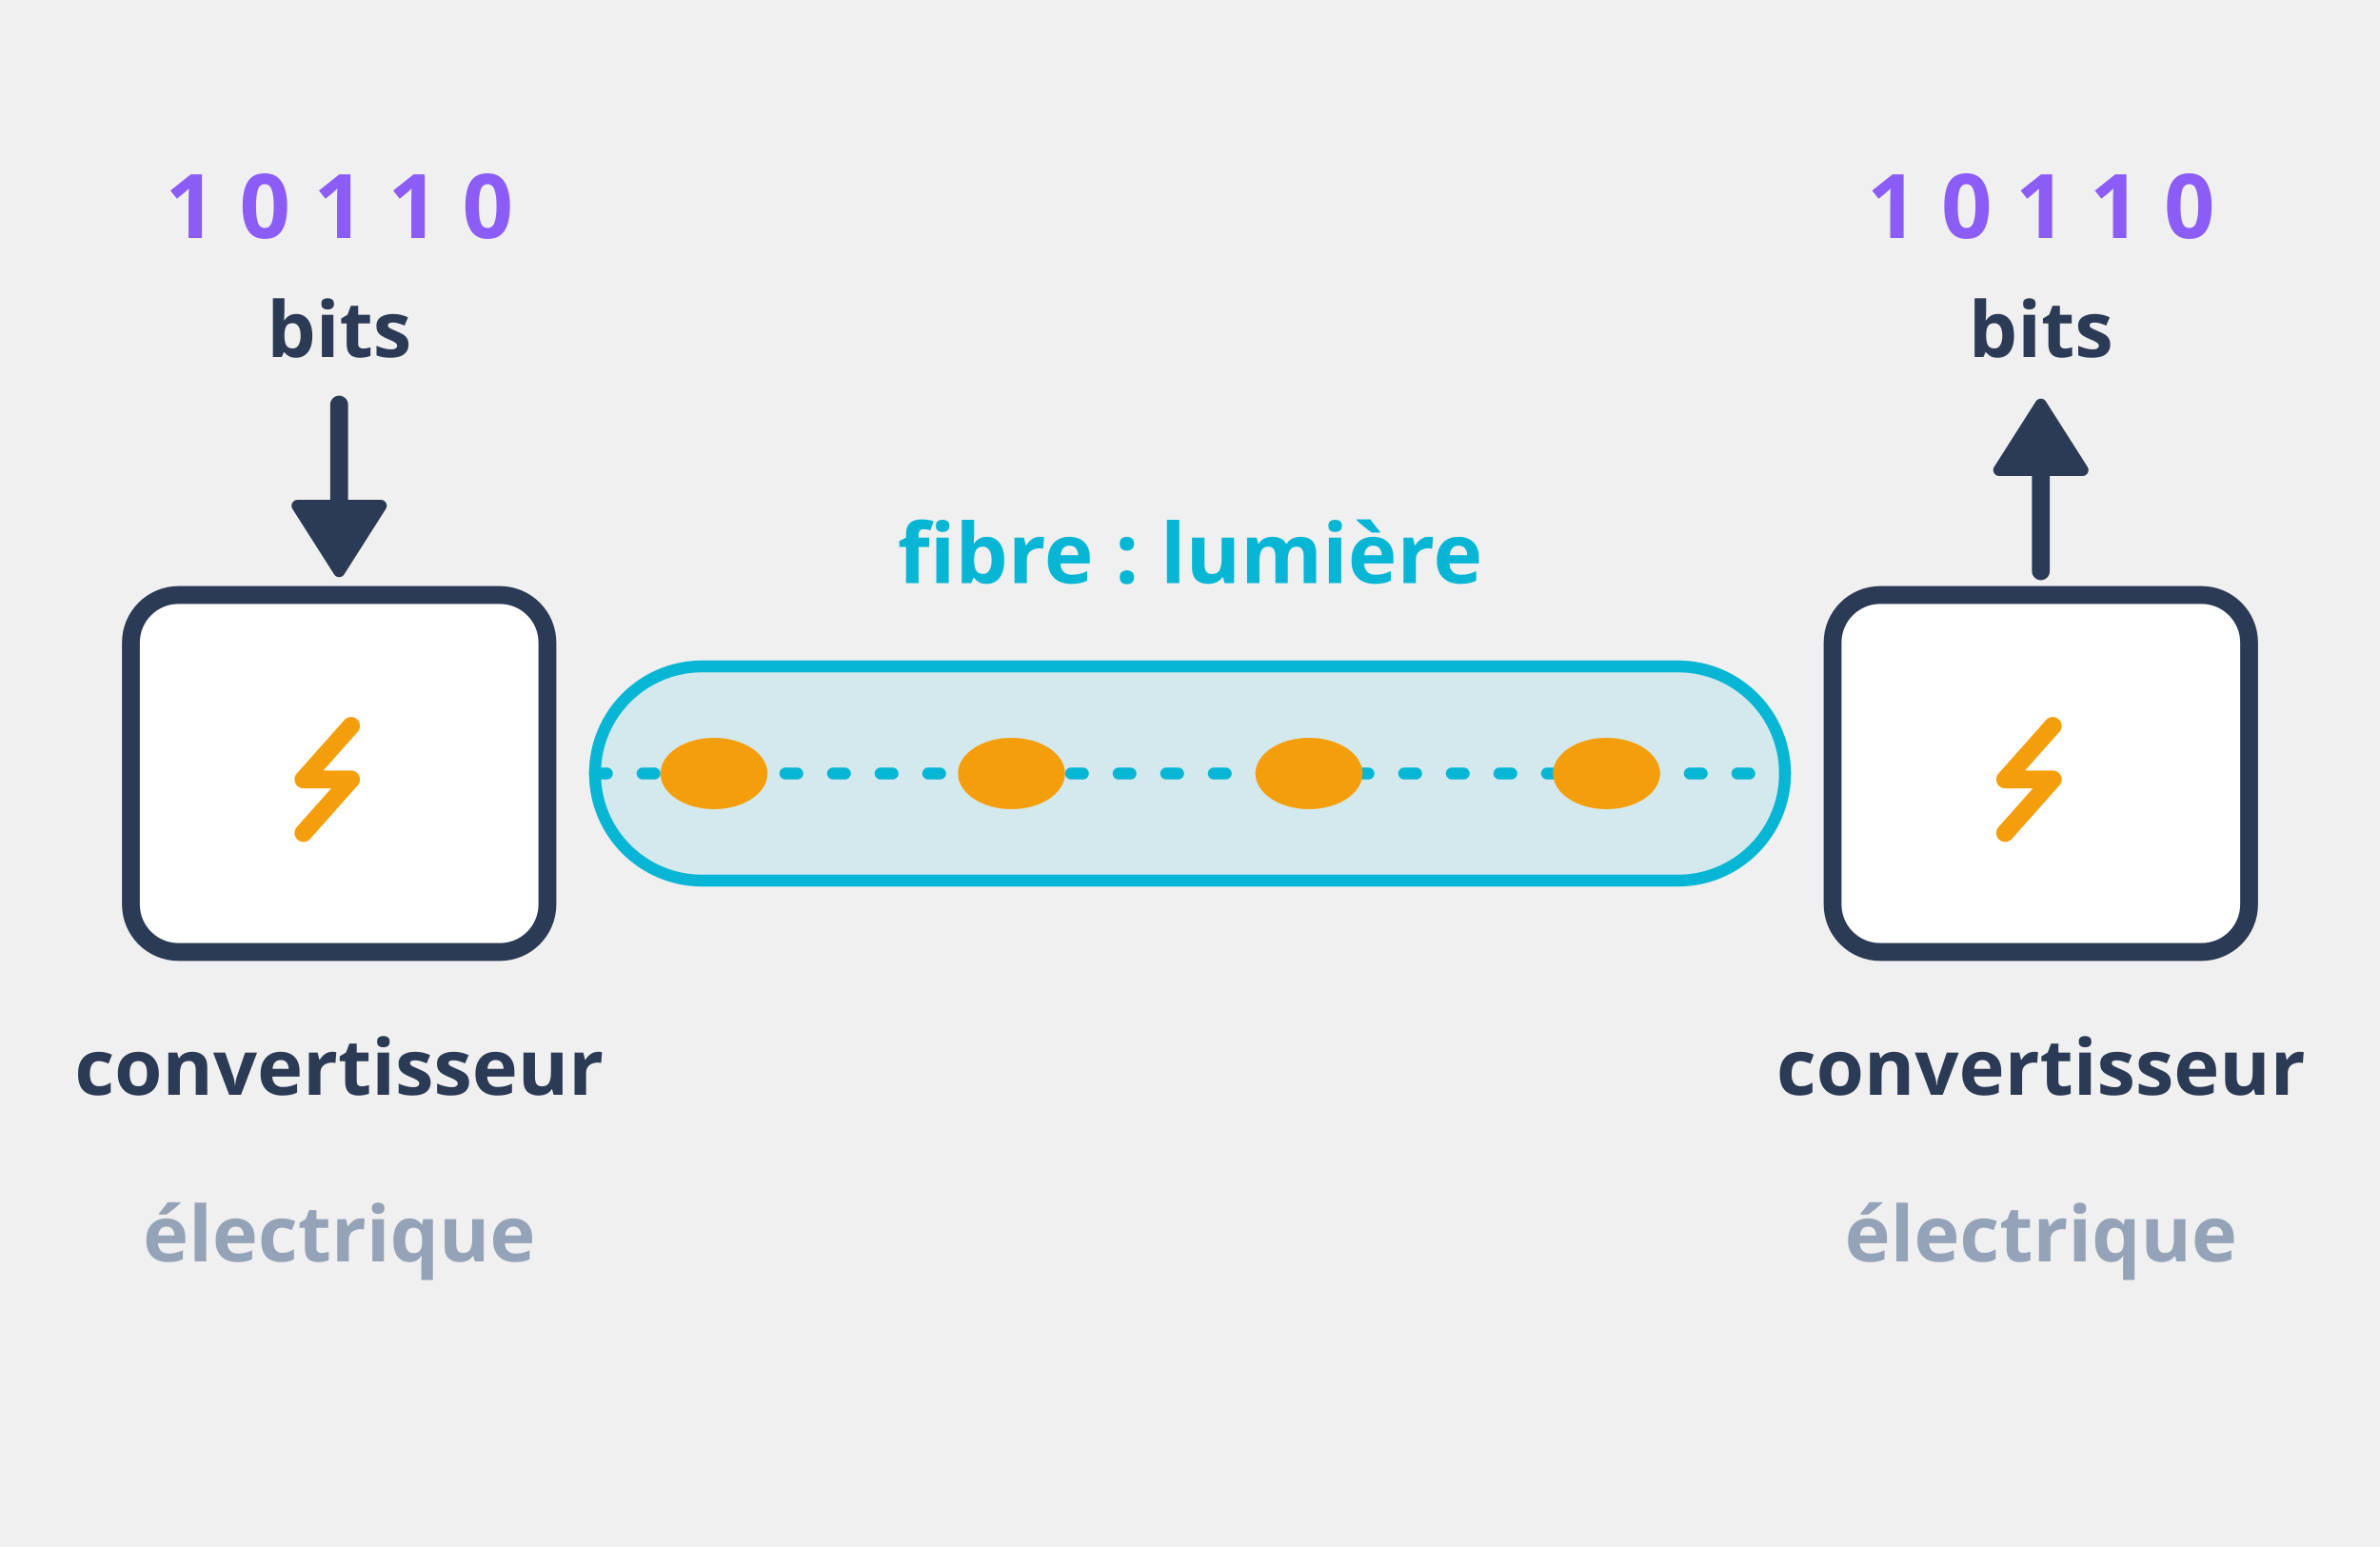
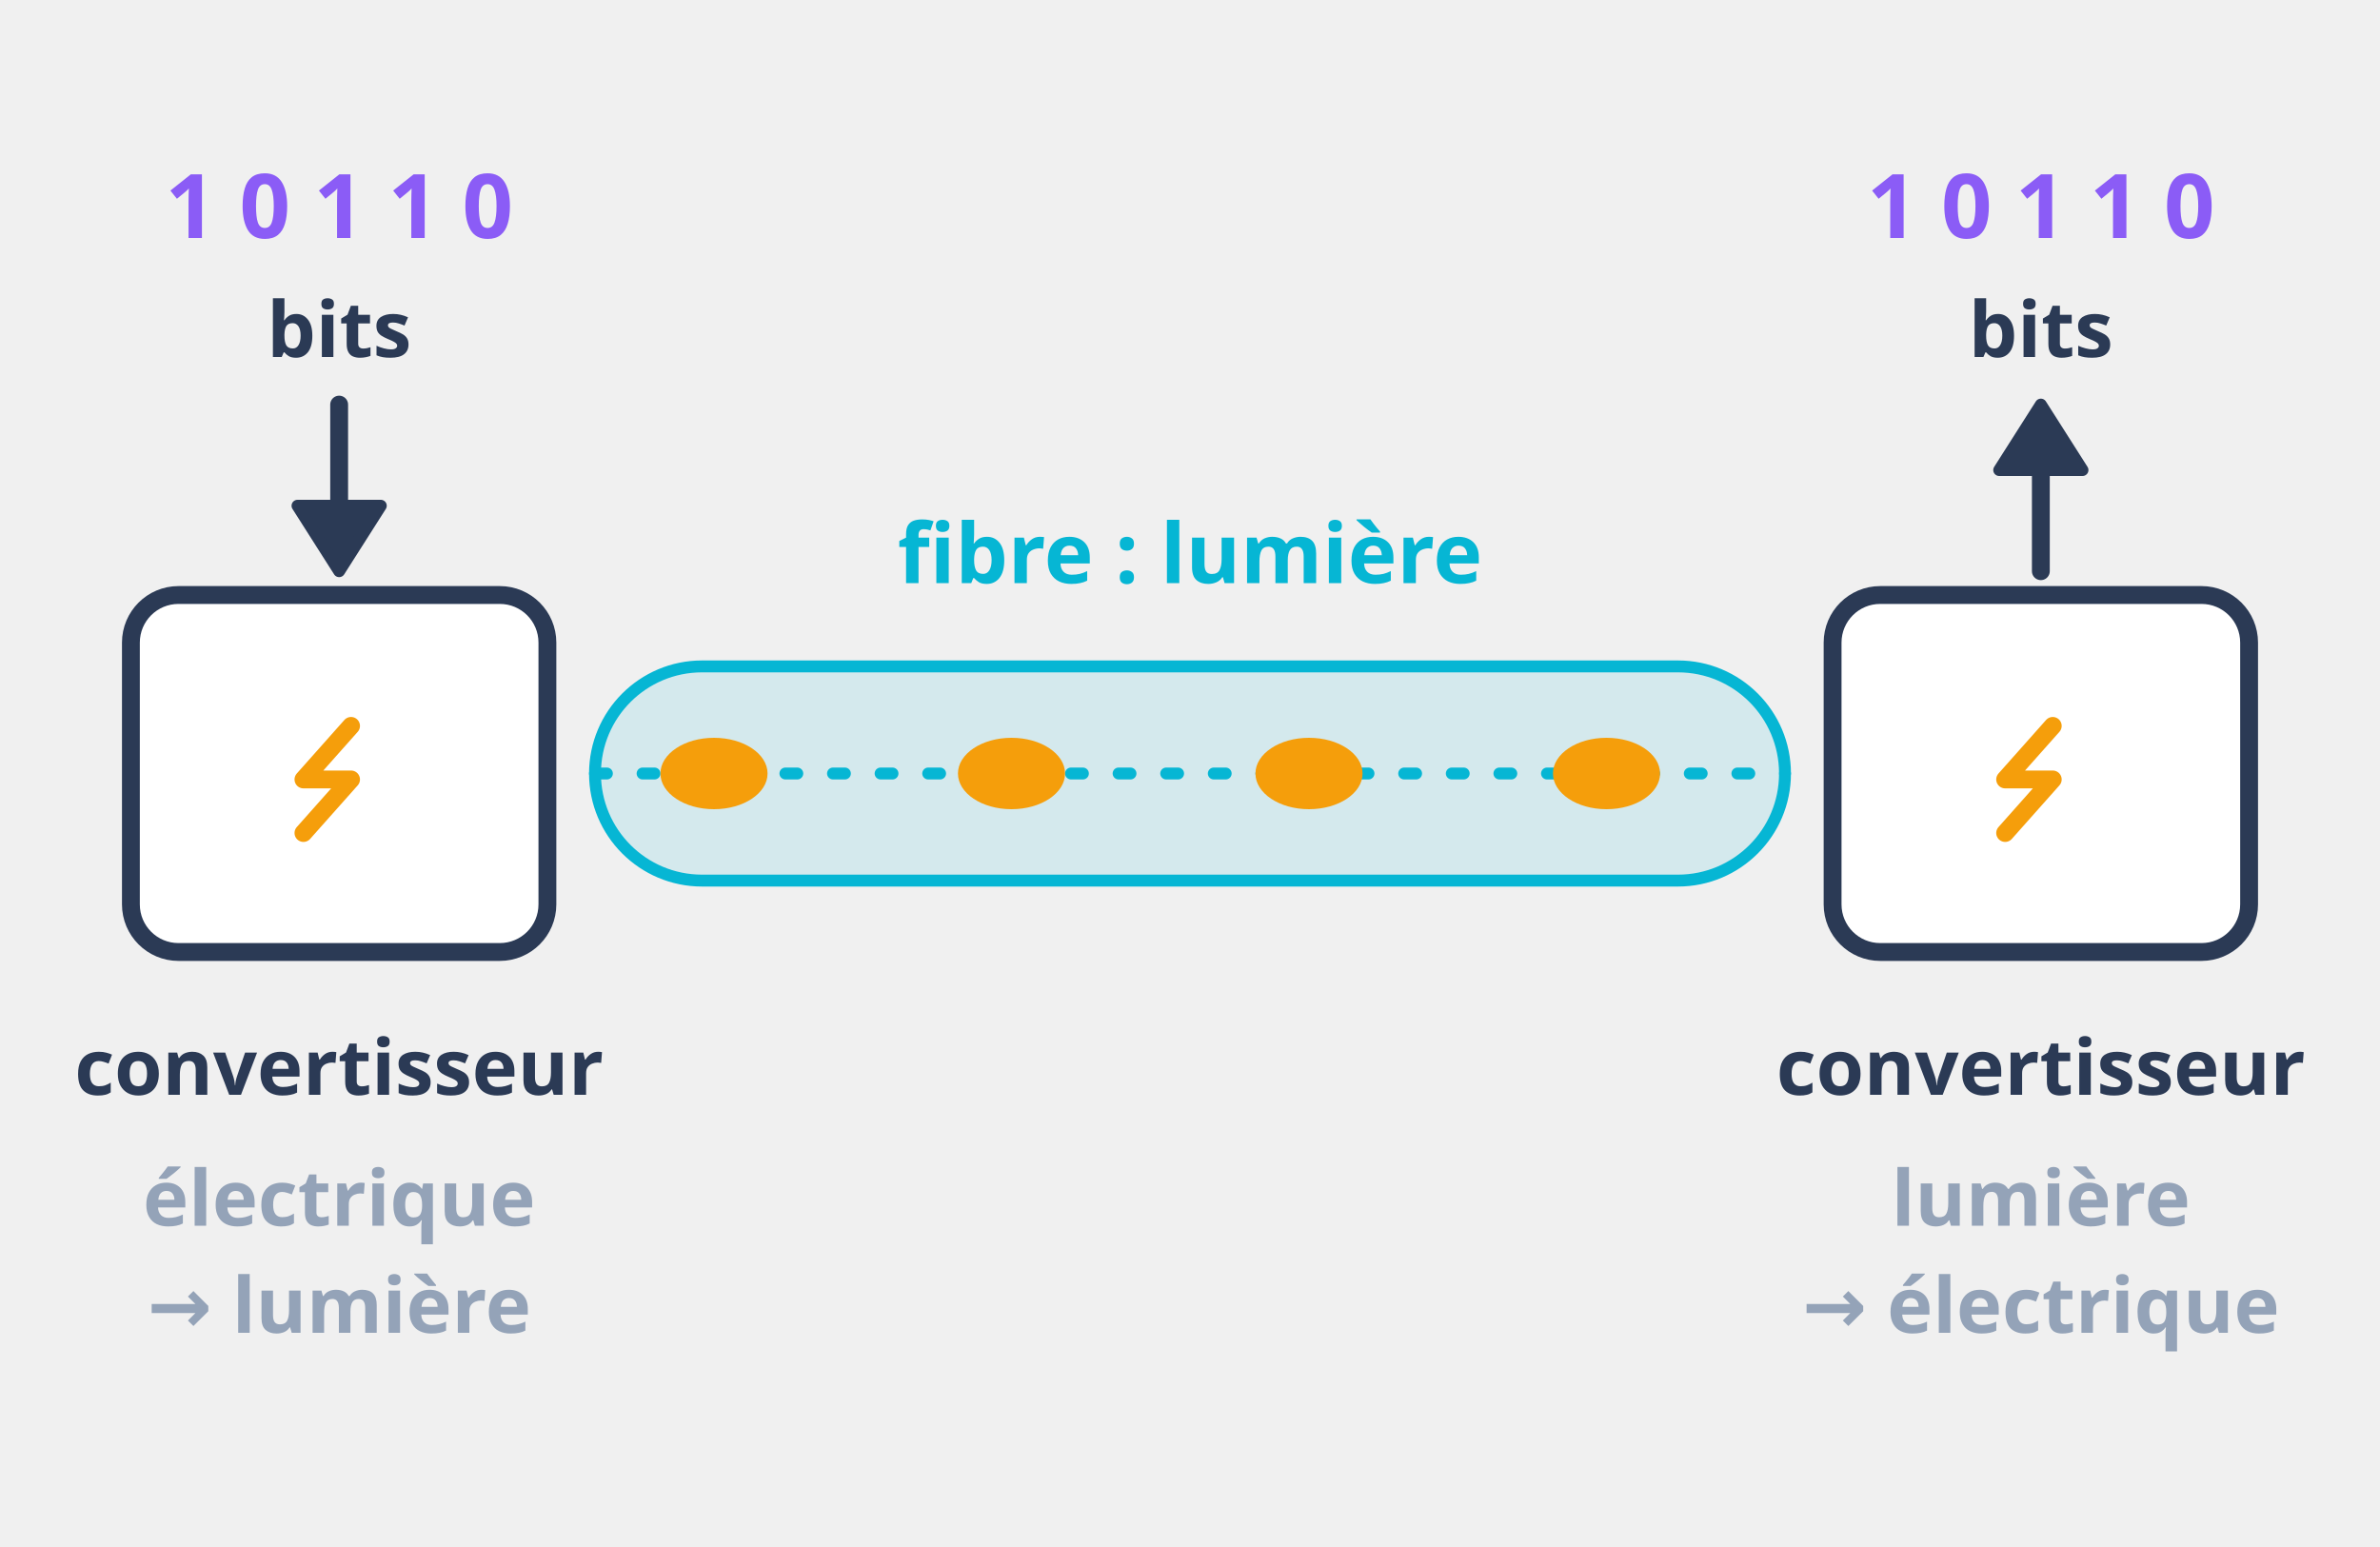
<svg xmlns="http://www.w3.org/2000/svg" viewBox="0 0 400 260" role="img">
  <style>.p{animation:p 2.5s linear infinite}@keyframes p{from{transform:translateX(-30px);opacity:.3}50%{opacity:1}to{transform:translateX(20px);opacity:.3}}@media (prefers-reduced-motion: reduce){*{animation:none!important}}</style>
  <g font-family="system-ui, sans-serif" font-weight="600" text-anchor="middle" stroke-linecap="round" stroke-linejoin="round">
    <rect x="100" y="112" width="200" height="36" rx="18" fill="#06B6D4" stroke="#06B6D4" stroke-width="2" fill-opacity=".12" />
    <line x1="100" y1="130" x2="300" y2="130" stroke="#06B6D4" stroke-width="2" stroke-dasharray="2 6" />
-     <g class="p">
-       <ellipse cx="120" cy="130" rx="9" ry="6" fill="#F59E0B" />
-       <ellipse cx="170" cy="130" rx="9" ry="6" fill="#F59E0B" />
-       <ellipse cx="220" cy="130" rx="9" ry="6" fill="#F59E0B" />
-       <ellipse cx="270" cy="130" rx="9" ry="6" fill="#F59E0B" />
+     <defs>
+       <clipPath id="fc">
+         <rect x="100" y="112" width="200" height="36" rx="18" />
+       </clipPath>
+     </defs>
+     <g clip-path="url(#fc)">
+       <g class="p">
+         <ellipse cx="120" cy="130" rx="9" ry="6" fill="#F59E0B" />
+         <ellipse cx="170" cy="130" rx="9" ry="6" fill="#F59E0B" />
+         <ellipse cx="220" cy="130" rx="9" ry="6" fill="#F59E0B" />
+         <ellipse cx="270" cy="130" rx="9" ry="6" fill="#F59E0B" />
+       </g>
    </g>
    <rect x="22" y="100" width="70" height="60" rx="8" fill="#FFFFFF" stroke="#2B3A55" stroke-width="3" />
    <rect x="308" y="100" width="70" height="60" rx="8" fill="#FFFFFF" stroke="#2B3A55" stroke-width="3" />
    <path d="M59 122l-8 9h8l-8 9" stroke="#F59E0B" stroke-width="3" fill="none" />
    <path d="M345 122l-8 9h8l-8 9" stroke="#F59E0B" stroke-width="3" fill="none" />
    <text x="57" y="184" font-size="13" fill="#2B3A55">convertisseur</text>
    <text x="343" y="184" font-size="13" fill="#2B3A55">convertisseur</text>
    <text x="200" y="98" font-size="14" fill="#06B6D4">fibre : lumière</text>
    <text x="57" y="40" font-size="15" fill="#8B5CF6">1 0 1 1 0</text>
    <text x="343" y="40" font-size="15" fill="#8B5CF6">1 0 1 1 0</text>
    <text x="57" y="60" font-size="13" fill="#2B3A55">bits</text>
    <text x="343" y="60" font-size="13" fill="#2B3A55">bits</text>
    <g>
      <line x1="57" y1="68" x2="57" y2="87" stroke="#2B3A55" stroke-width="3" />
      <polygon points="57,96 50,85 64,85" fill="#2B3A55" stroke="#2B3A55" stroke-width="2" />
    </g>
    <g>
      <line x1="343" y1="96" x2="343" y2="77" stroke="#2B3A55" stroke-width="3" />
      <polygon points="343,68 350,79 336,79" fill="#2B3A55" stroke="#2B3A55" stroke-width="2" />
    </g>
-     <text x="57" y="212" font-size="13" fill="#94A3B8">électrique</text>
-     <text x="343" y="212" font-size="13" fill="#94A3B8">électrique</text>
+     <text x="57" y="206" font-size="13" fill="#94A3B8">électrique</text>
+     <text x="57" y="224" font-size="13" fill="#94A3B8">→ lumière</text>
+     <text x="343" y="206" font-size="13" fill="#94A3B8">lumière</text>
+     <text x="343" y="224" font-size="13" fill="#94A3B8">→ électrique</text>
  </g>
</svg>
